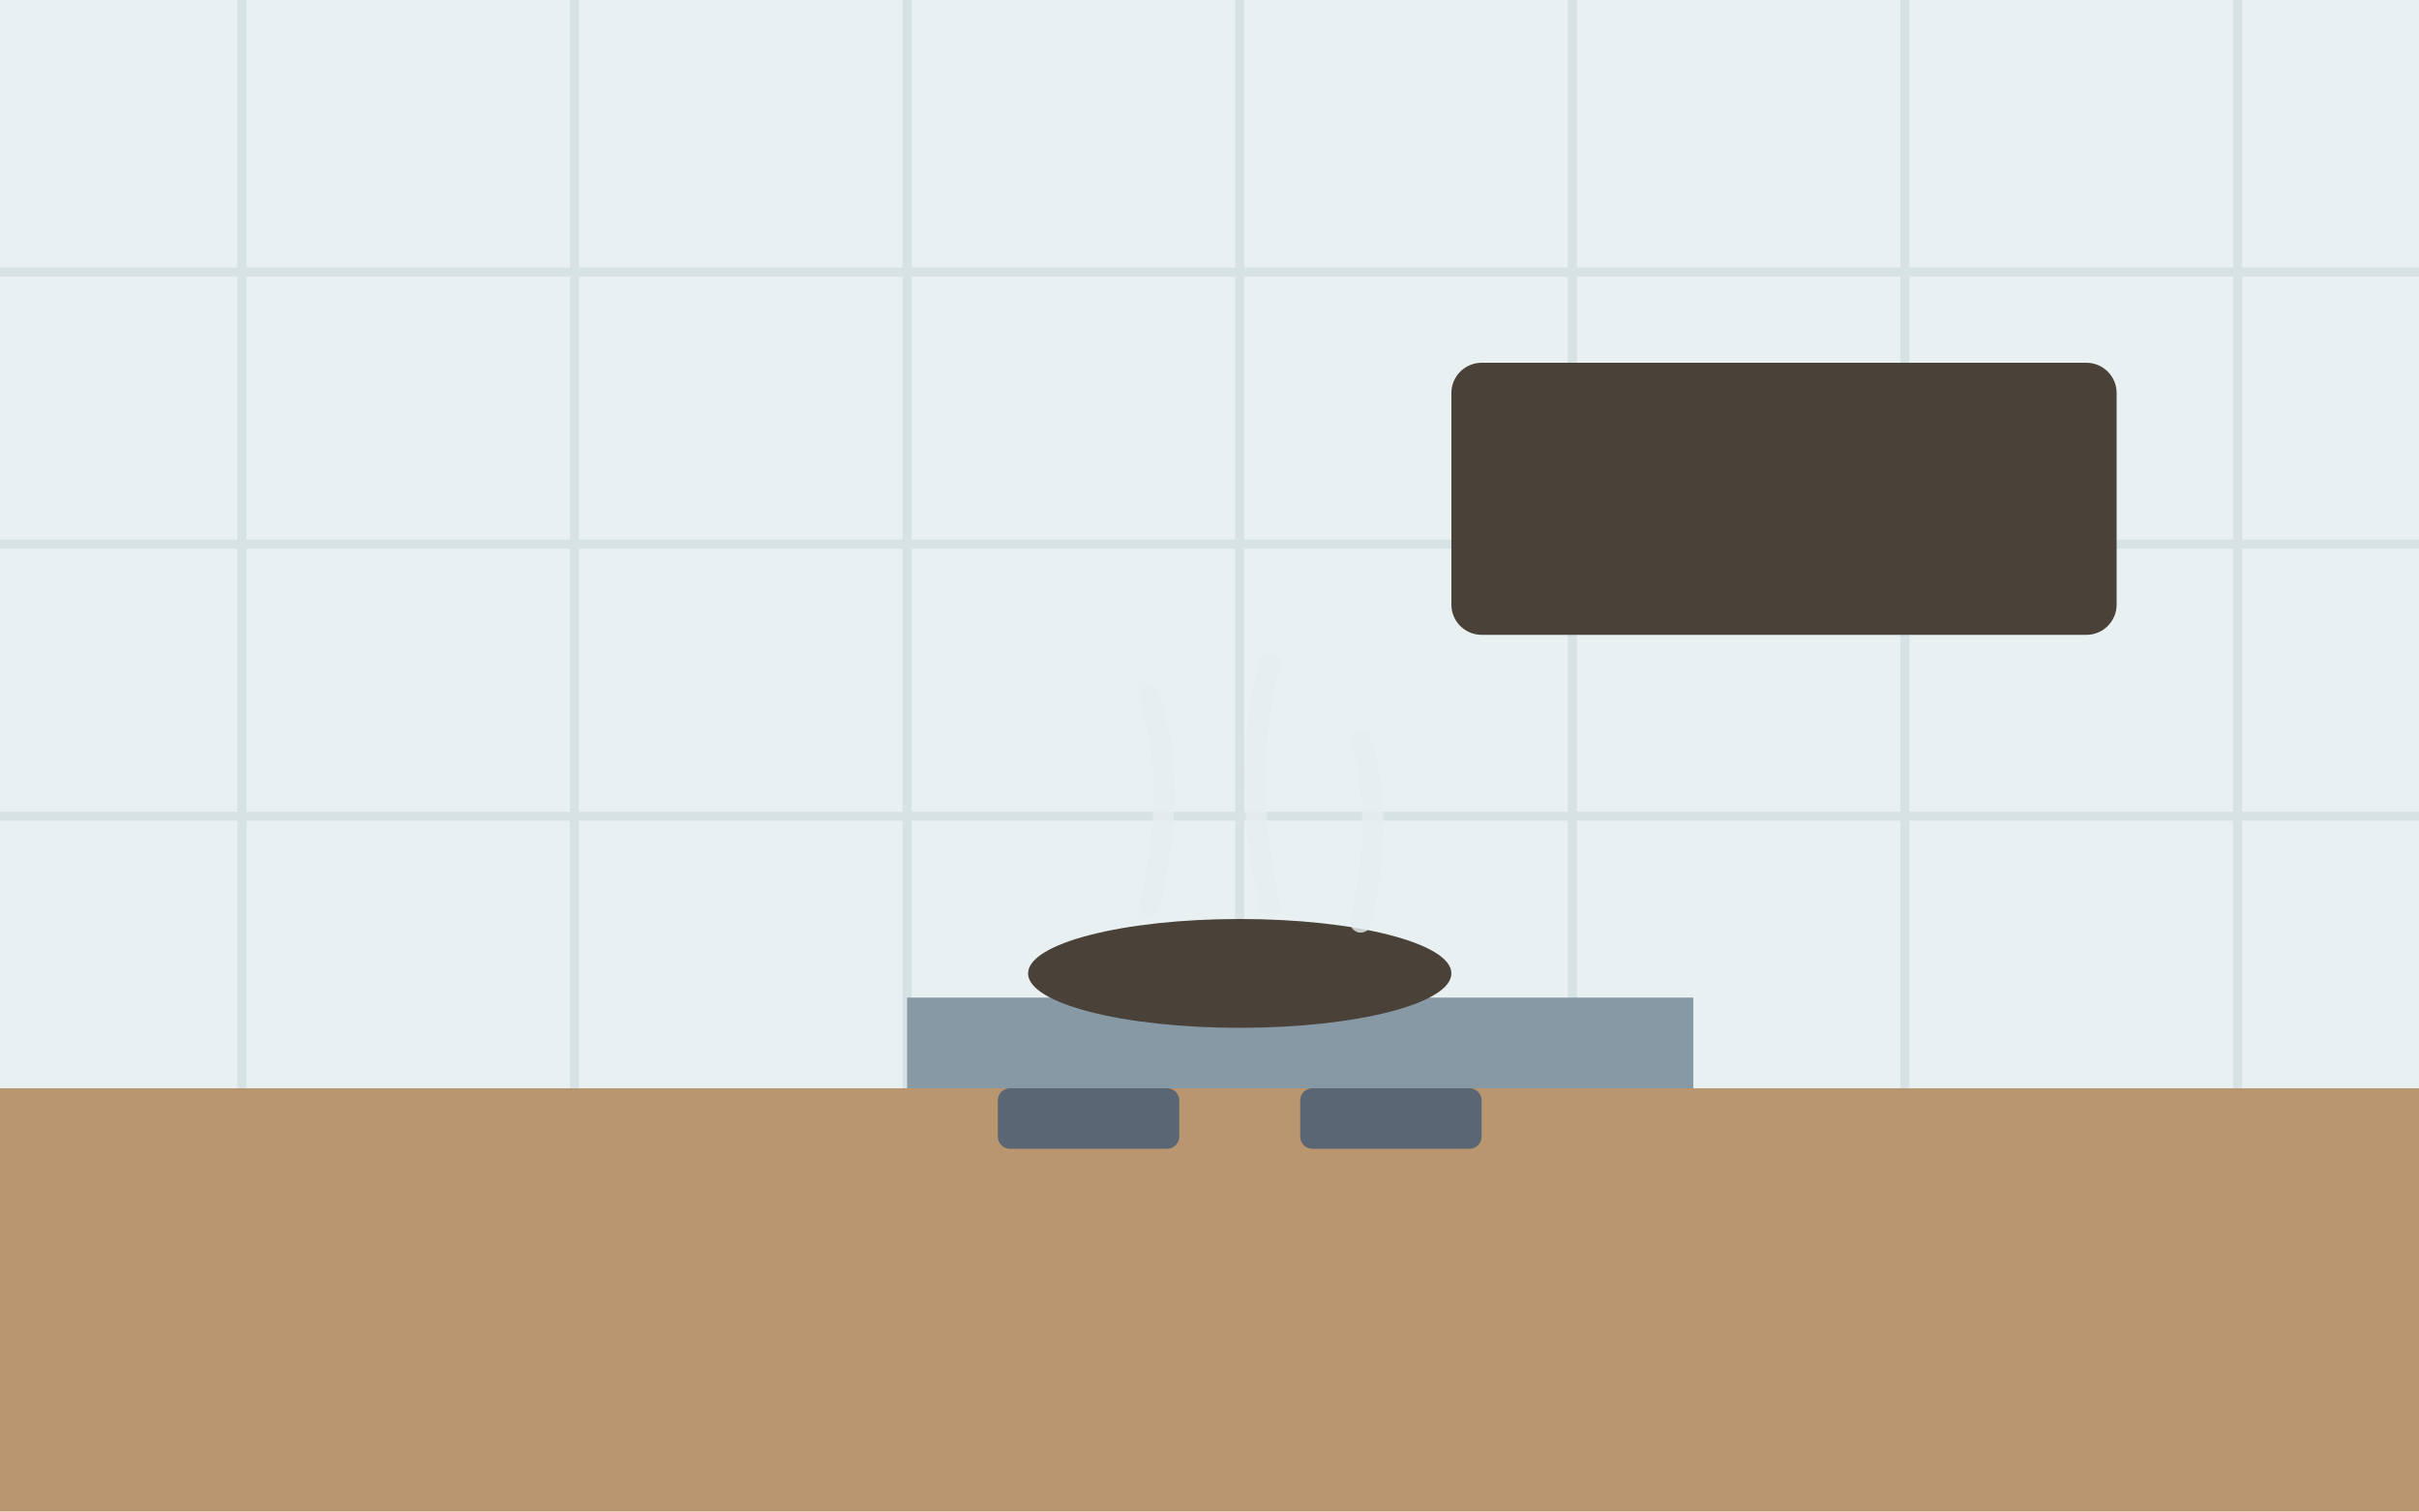
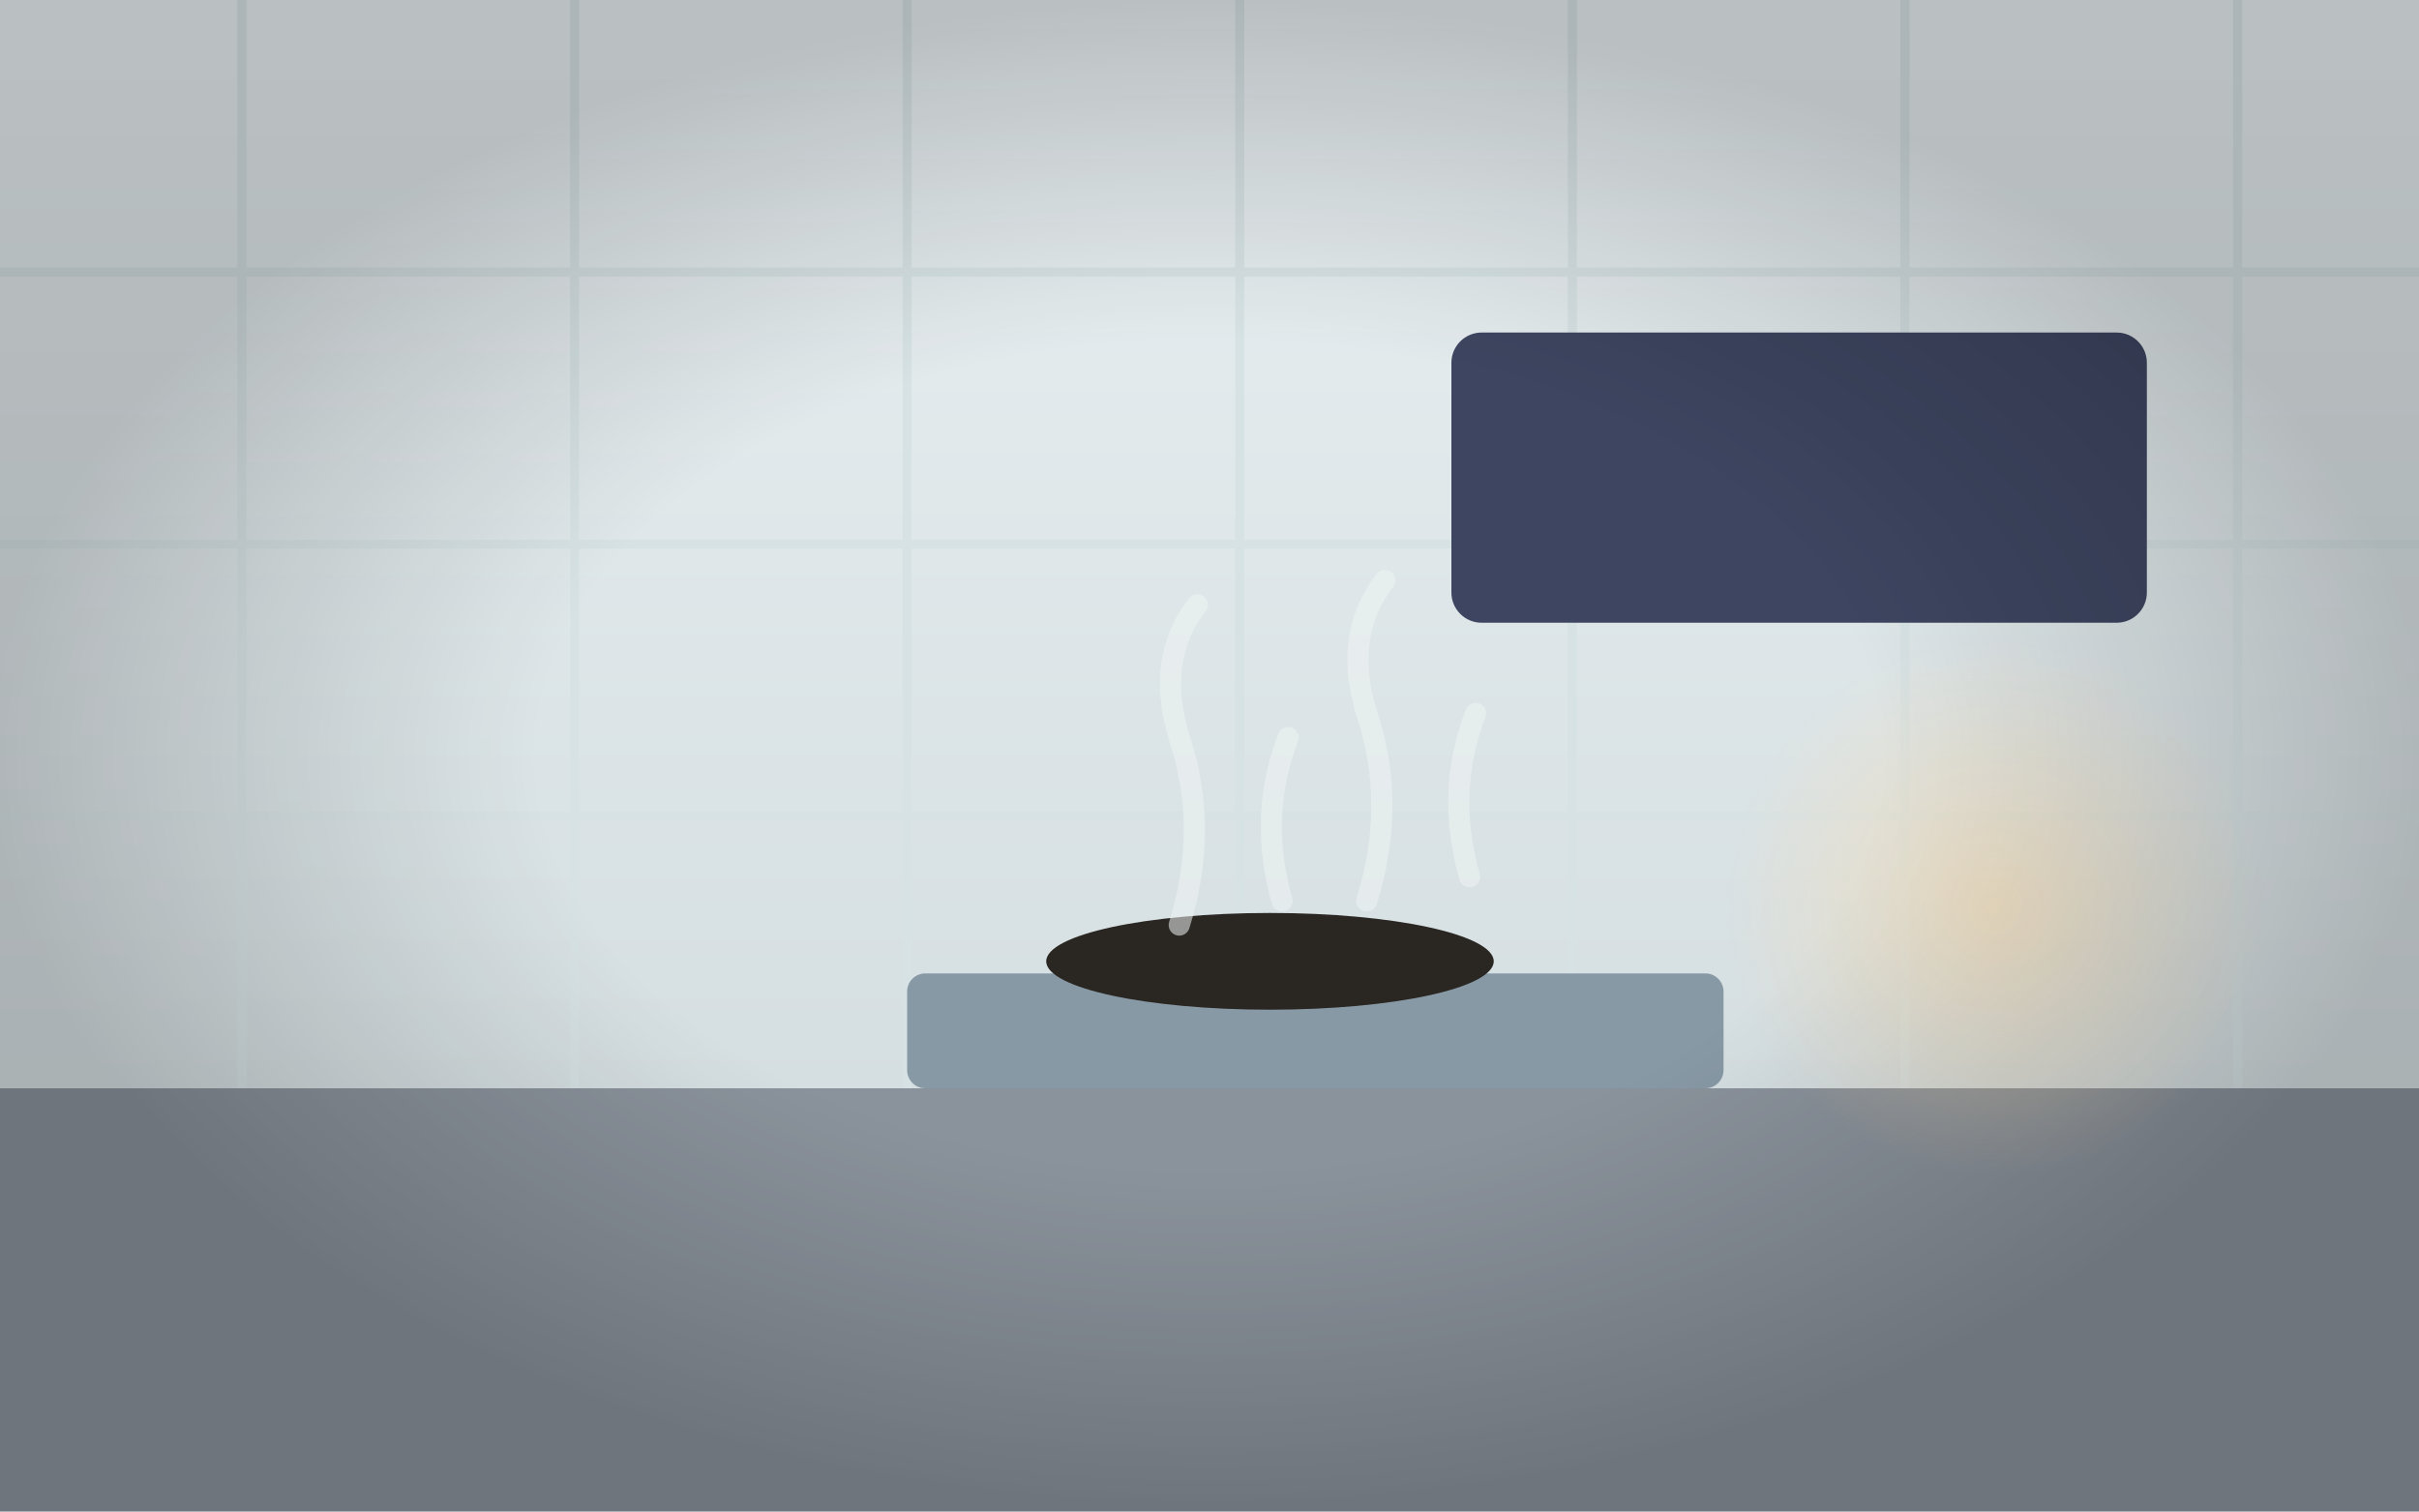
<svg xmlns="http://www.w3.org/2000/svg" viewBox="0 0 800 500">
-   <defs />
-   <rect width="800" height="360" fill="#e9f0f2" />
+   <defs>
+     <linearGradient id="tile" x1="0" y1="0" x2="0" y2="1">
+       <stop offset="0%" stop-color="#e9f0f2" />
+       <stop offset="100%" stop-color="#d5dee1" />
+     </linearGradient>
+     <radialGradient id="glow">
+       <stop offset="0%" stop-color="#ffd9a0" stop-opacity="0.5" />
+       <stop offset="100%" stop-color="#ffd9a0" stop-opacity="0" />
+     </radialGradient>
+   </defs>
+   <linearGradient id="tile" x1="0" y1="0" x2="0" y2="1">
+     <stop offset="0%" stop-color="#e9f0f2" />
+     <stop offset="100%" stop-color="#d5dee1" />
+   </linearGradient>
+   <rect width="800" height="360" fill="url(#tile)" />
  <line x1="80" y1="0" x2="80" y2="360" stroke="#d7e2e5" stroke-width="3" />
  <line x1="190" y1="0" x2="190" y2="360" stroke="#d7e2e5" stroke-width="3" />
  <line x1="300" y1="0" x2="300" y2="360" stroke="#d7e2e5" stroke-width="3" />
  <line x1="410" y1="0" x2="410" y2="360" stroke="#d7e2e5" stroke-width="3" />
  <line x1="520" y1="0" x2="520" y2="360" stroke="#d7e2e5" stroke-width="3" />
  <line x1="630" y1="0" x2="630" y2="360" stroke="#d7e2e5" stroke-width="3" />
  <line x1="740" y1="0" x2="740" y2="360" stroke="#d7e2e5" stroke-width="3" />
  <line x1="0" y1="90" x2="800" y2="90" stroke="#d7e2e5" stroke-width="3" />
  <line x1="0" y1="180" x2="800" y2="180" stroke="#d7e2e5" stroke-width="3" />
  <line x1="0" y1="270" x2="800" y2="270" stroke="#d7e2e5" stroke-width="3" />
-   <rect y="360" width="800" height="140" fill="#b99670" />
-   <rect x="480" y="120" width="220" height="90" rx="10" fill="#4a4238" />
-   <rect x="300" y="330" width="260" height="30" fill="#8899a6" />
-   <rect x="330" y="360" width="60" height="20" rx="4" fill="#5a6673" />
-   <rect x="430" y="360" width="60" height="20" rx="4" fill="#5a6673" />
-   <ellipse cx="410" cy="322" rx="70" ry="18" fill="#4a4238" />
-   <path d="M380,300 q10,-40 0,-70 M420,300 q-10,-45 0,-80 M450,305 q8,-35 0,-60" stroke="#e6eef0" stroke-width="7" fill="none" stroke-linecap="round" opacity="0.8" />
+   <rect y="360" width="800" height="140" fill="#8a929b" />
+   <rect x="480" y="110" width="230" height="96" rx="10" fill="#3d4560" />
+   <rect x="300" y="322" width="270" height="38" rx="6" fill="#8899a6" />
+   <ellipse cx="420" cy="318" rx="74" ry="16" fill="#2a2622" />
+   <g opacity="0.55" stroke="#eef4f2" stroke-width="7" fill="none" stroke-linecap="round">
+     <path d="M390,306 q10,-32 0,-62 q-8,-26 6,-44" />
+     <path d="M424,298 q-8,-28 2,-54" />
+   </g>
+   <g opacity="0.55" stroke="#eef4f2" stroke-width="7" fill="none" stroke-linecap="round">
+     <path d="M452,298 q10,-32 0,-62 q-8,-26 6,-44" />
+     <path d="M486,290 q-8,-28 2,-54" />
+   </g>
+   <circle cx="660" cy="300" r="90" fill="url(#glow)" />
+   <radialGradient id="vig">
+     <stop offset="55%" stop-color="#000" stop-opacity="0" />
+     <stop offset="100%" stop-color="#000" stop-opacity="0.2" />
+   </radialGradient>
+   <rect width="800" height="500" fill="url(#vig)" />
</svg>
